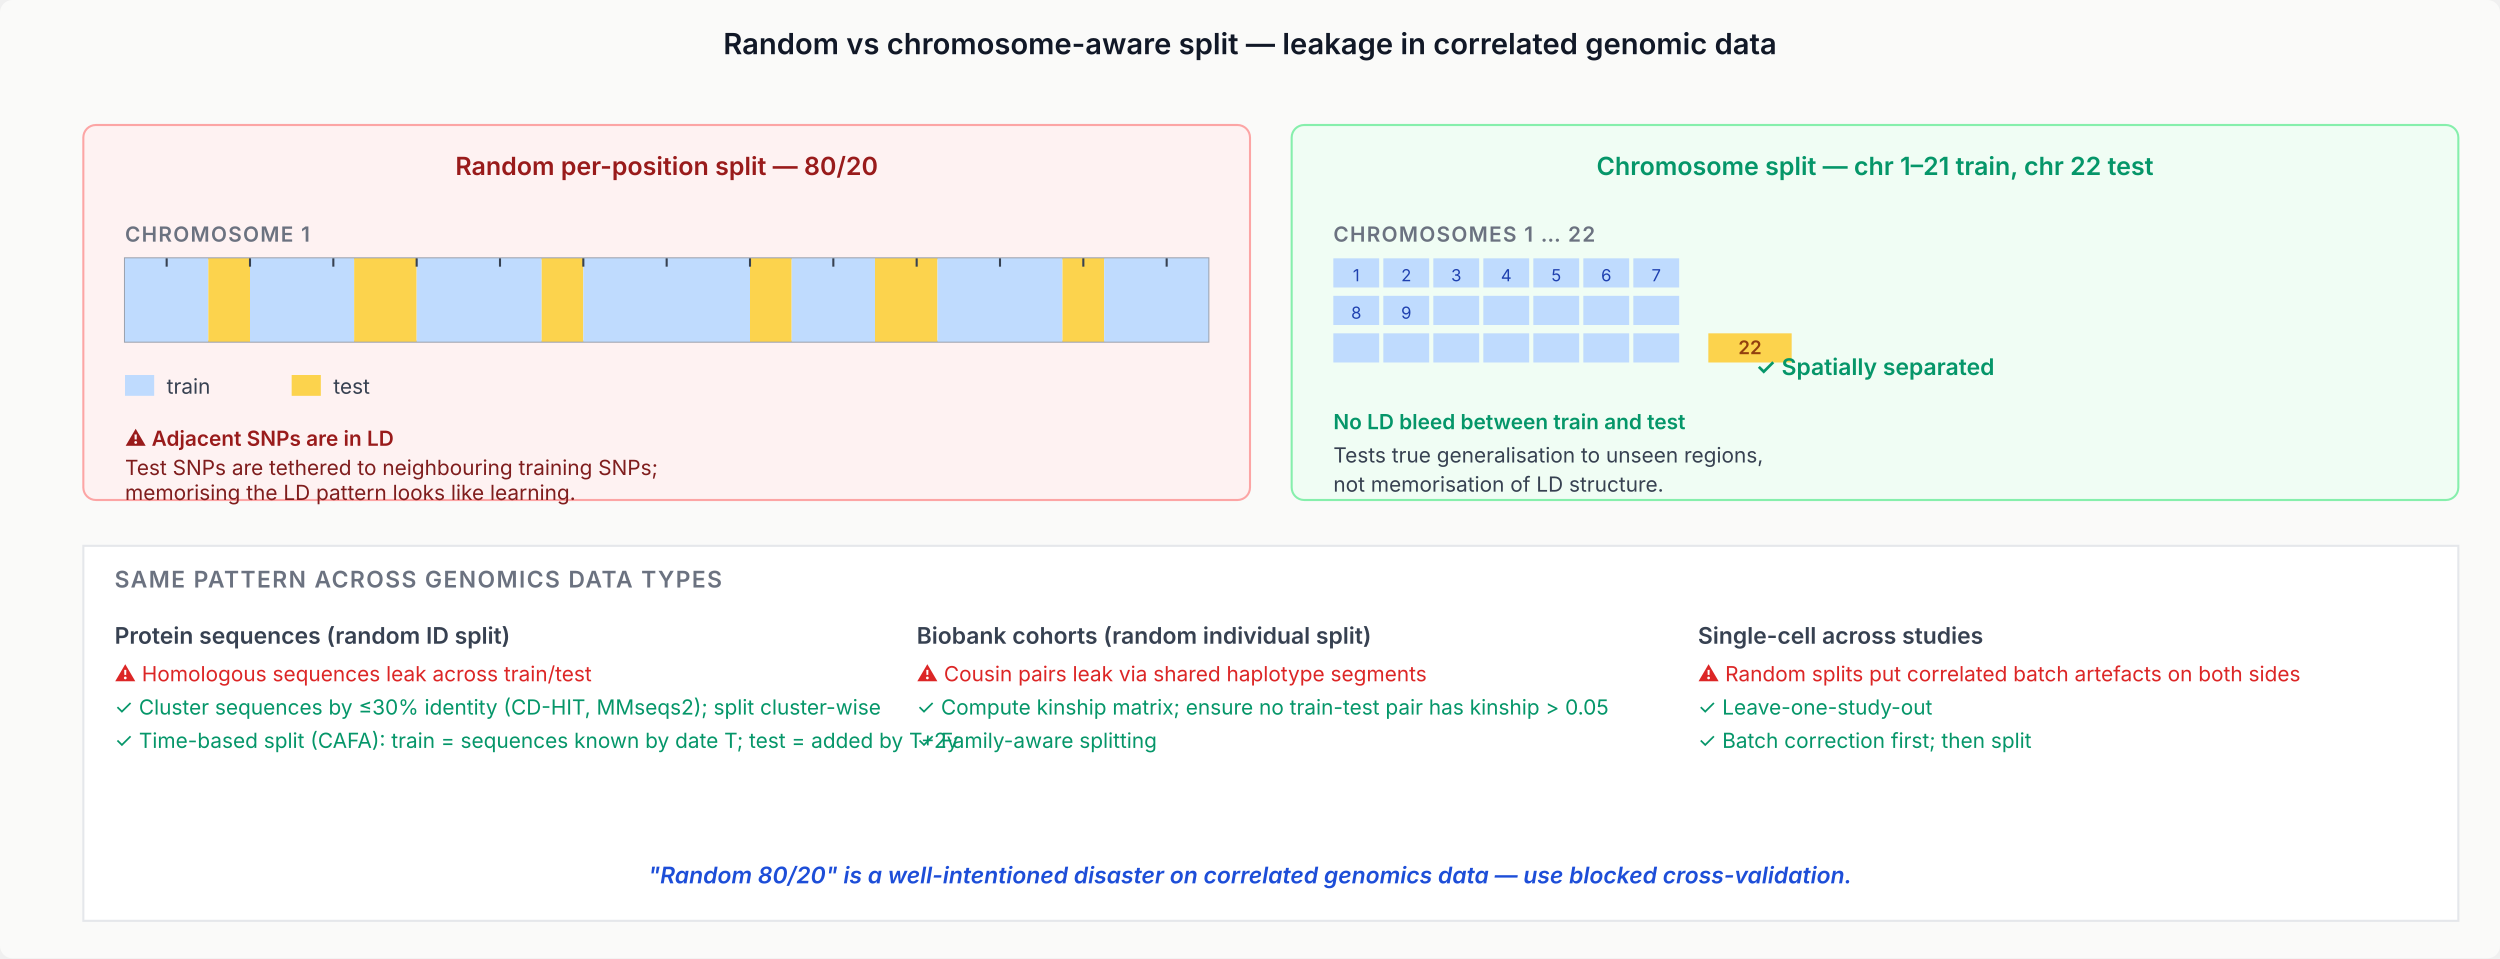
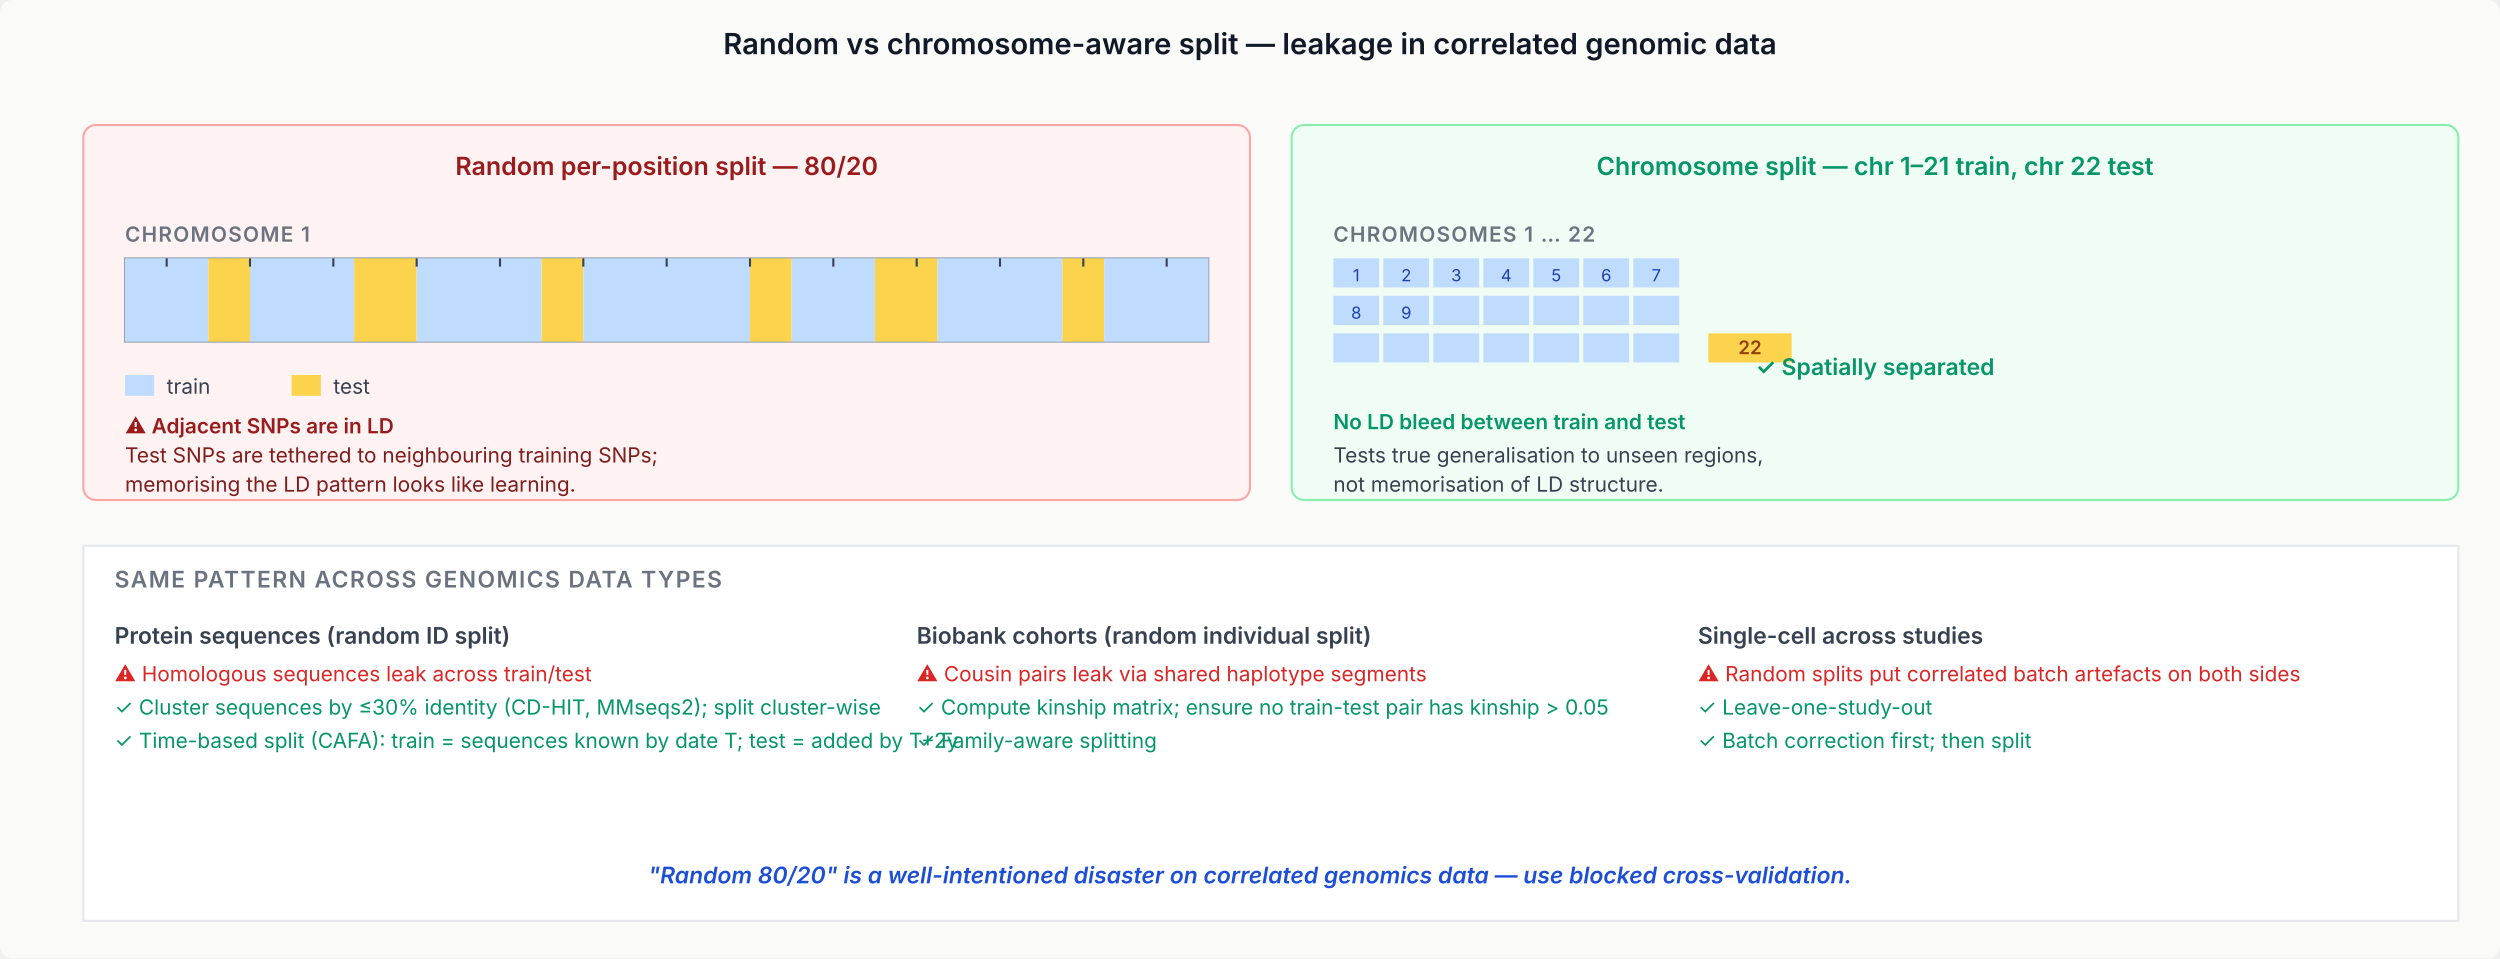
<svg xmlns="http://www.w3.org/2000/svg" viewBox="0 0 1200 460" width="1200" height="460" font-family="Inter, sans-serif">
  <defs>
    <style>text { font-family: Inter, sans-serif; } .mono { font-family: 'JetBrains Mono', monospace; font-size: 10px; }</style>
  </defs>
  <rect width="1200" height="460" fill="#fafaf9" rx="6" />
  <text x="600" y="26" text-anchor="middle" font-size="14" font-weight="600" fill="#111827">Random vs chromosome-aware split — leakage in correlated genomic data</text>
  <g transform="translate(40,60)">
    <rect width="560" height="180" fill="#fef2f2" stroke="#fca5a5" rx="6" />
    <text x="280" y="24" text-anchor="middle" font-size="12" font-weight="600" fill="#991b1b">Random per-position split — 80/20</text>
    <text x="20" y="56" font-size="10" font-weight="600" fill="#6b7280" letter-spacing="0.06em">CHROMOSOME 1</text>
    <rect x="20" y="64" width="520" height="40" fill="#fff" stroke="#9ca3af" />
    <g>
      <rect x="20" y="64" width="40" height="40" fill="#bfdbfe" />
      <rect x="60" y="64" width="20" height="40" fill="#fcd34d" />
      <rect x="80" y="64" width="50" height="40" fill="#bfdbfe" />
      <rect x="130" y="64" width="30" height="40" fill="#fcd34d" />
      <rect x="160" y="64" width="60" height="40" fill="#bfdbfe" />
      <rect x="220" y="64" width="20" height="40" fill="#fcd34d" />
      <rect x="240" y="64" width="80" height="40" fill="#bfdbfe" />
      <rect x="320" y="64" width="20" height="40" fill="#fcd34d" />
      <rect x="340" y="64" width="40" height="40" fill="#bfdbfe" />
      <rect x="380" y="64" width="30" height="40" fill="#fcd34d" />
      <rect x="410" y="64" width="60" height="40" fill="#bfdbfe" />
      <rect x="470" y="64" width="20" height="40" fill="#fcd34d" />
      <rect x="490" y="64" width="50" height="40" fill="#bfdbfe" />
    </g>
    <g stroke="#374151" stroke-width="1">
      <line x1="40" y1="64" x2="40" y2="68" />
      <line x1="80" y1="64" x2="80" y2="68" />
      <line x1="120" y1="64" x2="120" y2="68" />
      <line x1="160" y1="64" x2="160" y2="68" />
      <line x1="200" y1="64" x2="200" y2="68" />
      <line x1="240" y1="64" x2="240" y2="68" />
      <line x1="280" y1="64" x2="280" y2="68" />
      <line x1="320" y1="64" x2="320" y2="68" />
      <line x1="360" y1="64" x2="360" y2="68" />
      <line x1="400" y1="64" x2="400" y2="68" />
      <line x1="440" y1="64" x2="440" y2="68" />
      <line x1="480" y1="64" x2="480" y2="68" />
      <line x1="520" y1="64" x2="520" y2="68" />
    </g>
    <rect x="20" y="120" width="14" height="10" fill="#bfdbfe" />
    <text x="40" y="129" font-size="10" fill="#374151">train</text>
    <rect x="100" y="120" width="14" height="10" fill="#fcd34d" />
    <text x="120" y="129" font-size="10" fill="#374151">test</text>
-     <text x="20" y="154" font-size="10" font-weight="600" fill="#991b1b">⚠ Adjacent SNPs are in LD</text>
-     <text x="20" y="168" font-size="10" fill="#7f1d1d">Test SNPs are tethered to neighbouring training SNPs;</text>
-     <text x="20" y="180" font-size="10" fill="#7f1d1d">memorising the LD pattern looks like learning.</text>
+     <text x="20" y="148" font-size="10" font-weight="600" fill="#991b1b">⚠ Adjacent SNPs are in LD</text>
+     <text x="20" y="162" font-size="10" fill="#7f1d1d">Test SNPs are tethered to neighbouring training SNPs;</text>
+     <text x="20" y="176" font-size="10" fill="#7f1d1d">memorising the LD pattern looks like learning.</text>
  </g>
  <g transform="translate(620,60)">
    <rect width="560" height="180" fill="#f0fdf4" stroke="#86efac" rx="6" />
    <text x="280" y="24" text-anchor="middle" font-size="12" font-weight="600" fill="#059669">Chromosome split — chr 1–21 train, chr 22 test</text>
    <text x="20" y="56" font-size="10" font-weight="600" fill="#6b7280" letter-spacing="0.06em">CHROMOSOMES 1 … 22</text>
    <g transform="translate(20,64)">
      <g fill="#bfdbfe">
        <rect x="0" y="0" width="22" height="14" />
        <rect x="24" y="0" width="22" height="14" />
        <rect x="48" y="0" width="22" height="14" />
        <rect x="72" y="0" width="22" height="14" />
        <rect x="96" y="0" width="22" height="14" />
        <rect x="120" y="0" width="22" height="14" />
        <rect x="144" y="0" width="22" height="14" />
        <rect x="0" y="18" width="22" height="14" />
        <rect x="24" y="18" width="22" height="14" />
        <rect x="48" y="18" width="22" height="14" />
        <rect x="72" y="18" width="22" height="14" />
        <rect x="96" y="18" width="22" height="14" />
        <rect x="120" y="18" width="22" height="14" />
        <rect x="144" y="18" width="22" height="14" />
        <rect x="0" y="36" width="22" height="14" />
        <rect x="24" y="36" width="22" height="14" />
        <rect x="48" y="36" width="22" height="14" />
        <rect x="72" y="36" width="22" height="14" />
        <rect x="96" y="36" width="22" height="14" />
        <rect x="120" y="36" width="22" height="14" />
        <rect x="144" y="36" width="22" height="14" />
      </g>
      <rect x="180" y="36" width="40" height="14" fill="#fcd34d" />
      <text x="200" y="46" text-anchor="middle" font-size="9" font-weight="600" fill="#92400e">22</text>
      <text x="11" y="11" text-anchor="middle" font-size="8" fill="#1e40af">1</text>
      <text x="35" y="11" text-anchor="middle" font-size="8" fill="#1e40af">2</text>
      <text x="59" y="11" text-anchor="middle" font-size="8" fill="#1e40af">3</text>
      <text x="83" y="11" text-anchor="middle" font-size="8" fill="#1e40af">4</text>
      <text x="107" y="11" text-anchor="middle" font-size="8" fill="#1e40af">5</text>
      <text x="131" y="11" text-anchor="middle" font-size="8" fill="#1e40af">6</text>
      <text x="155" y="11" text-anchor="middle" font-size="8" fill="#1e40af">7</text>
      <text x="11" y="29" text-anchor="middle" font-size="8" fill="#1e40af">8</text>
      <text x="35" y="29" text-anchor="middle" font-size="8" fill="#1e40af">9</text>
    </g>
    <text x="280" y="120" text-anchor="middle" font-size="11" font-weight="600" fill="#059669">✓ Spatially separated</text>
    <text x="20" y="146" font-size="10" font-weight="600" fill="#059669">No LD bleed between train and test</text>
    <text x="20" y="162" font-size="10" fill="#374151">Tests true generalisation to unseen regions,</text>
    <text x="20" y="176" font-size="10" fill="#374151">not memorisation of LD structure.</text>
  </g>
  <rect x="40" y="262" width="1140" height="180" fill="#fff" stroke="#e5e7eb" />
  <text x="55" y="282" font-size="11" font-weight="600" fill="#6b7280" letter-spacing="0.06em">SAME PATTERN ACROSS GENOMICS DATA TYPES</text>
  <g transform="translate(55,295)">
    <text x="0" y="14" font-size="11" font-weight="600" fill="#374151">Protein sequences (random ID split)</text>
    <text x="0" y="32" font-size="10" fill="#dc2626">⚠ Homologous sequences leak across train/test</text>
    <text x="0" y="48" font-size="10" fill="#059669">✓ Cluster sequences by ≤30% identity (CD-HIT, MMseqs2); split cluster-wise</text>
    <text x="0" y="64" font-size="10" fill="#059669">✓ Time-based split (CAFA): train = sequences known by date T; test = added by T+2y</text>
  </g>
  <g transform="translate(440,295)">
    <text x="0" y="14" font-size="11" font-weight="600" fill="#374151">Biobank cohorts (random individual split)</text>
    <text x="0" y="32" font-size="10" fill="#dc2626">⚠ Cousin pairs leak via shared haplotype segments</text>
    <text x="0" y="48" font-size="10" fill="#059669">✓ Compute kinship matrix; ensure no train-test pair has kinship &gt; 0.05</text>
    <text x="0" y="64" font-size="10" fill="#059669">✓ Family-aware splitting</text>
  </g>
  <g transform="translate(815,295)">
    <text x="0" y="14" font-size="11" font-weight="600" fill="#374151">Single-cell across studies</text>
    <text x="0" y="32" font-size="10" fill="#dc2626">⚠ Random splits put correlated batch artefacts on both sides</text>
    <text x="0" y="48" font-size="10" fill="#059669">✓ Leave-one-study-out</text>
    <text x="0" y="64" font-size="10" fill="#059669">✓ Batch correction first; then split</text>
  </g>
  <text x="600" y="424" text-anchor="middle" font-size="11" font-weight="600" fill="#1d4ed8" font-style="italic">"Random 80/20" is a well-intentioned disaster on correlated genomics data — use blocked cross-validation.</text>
</svg>
